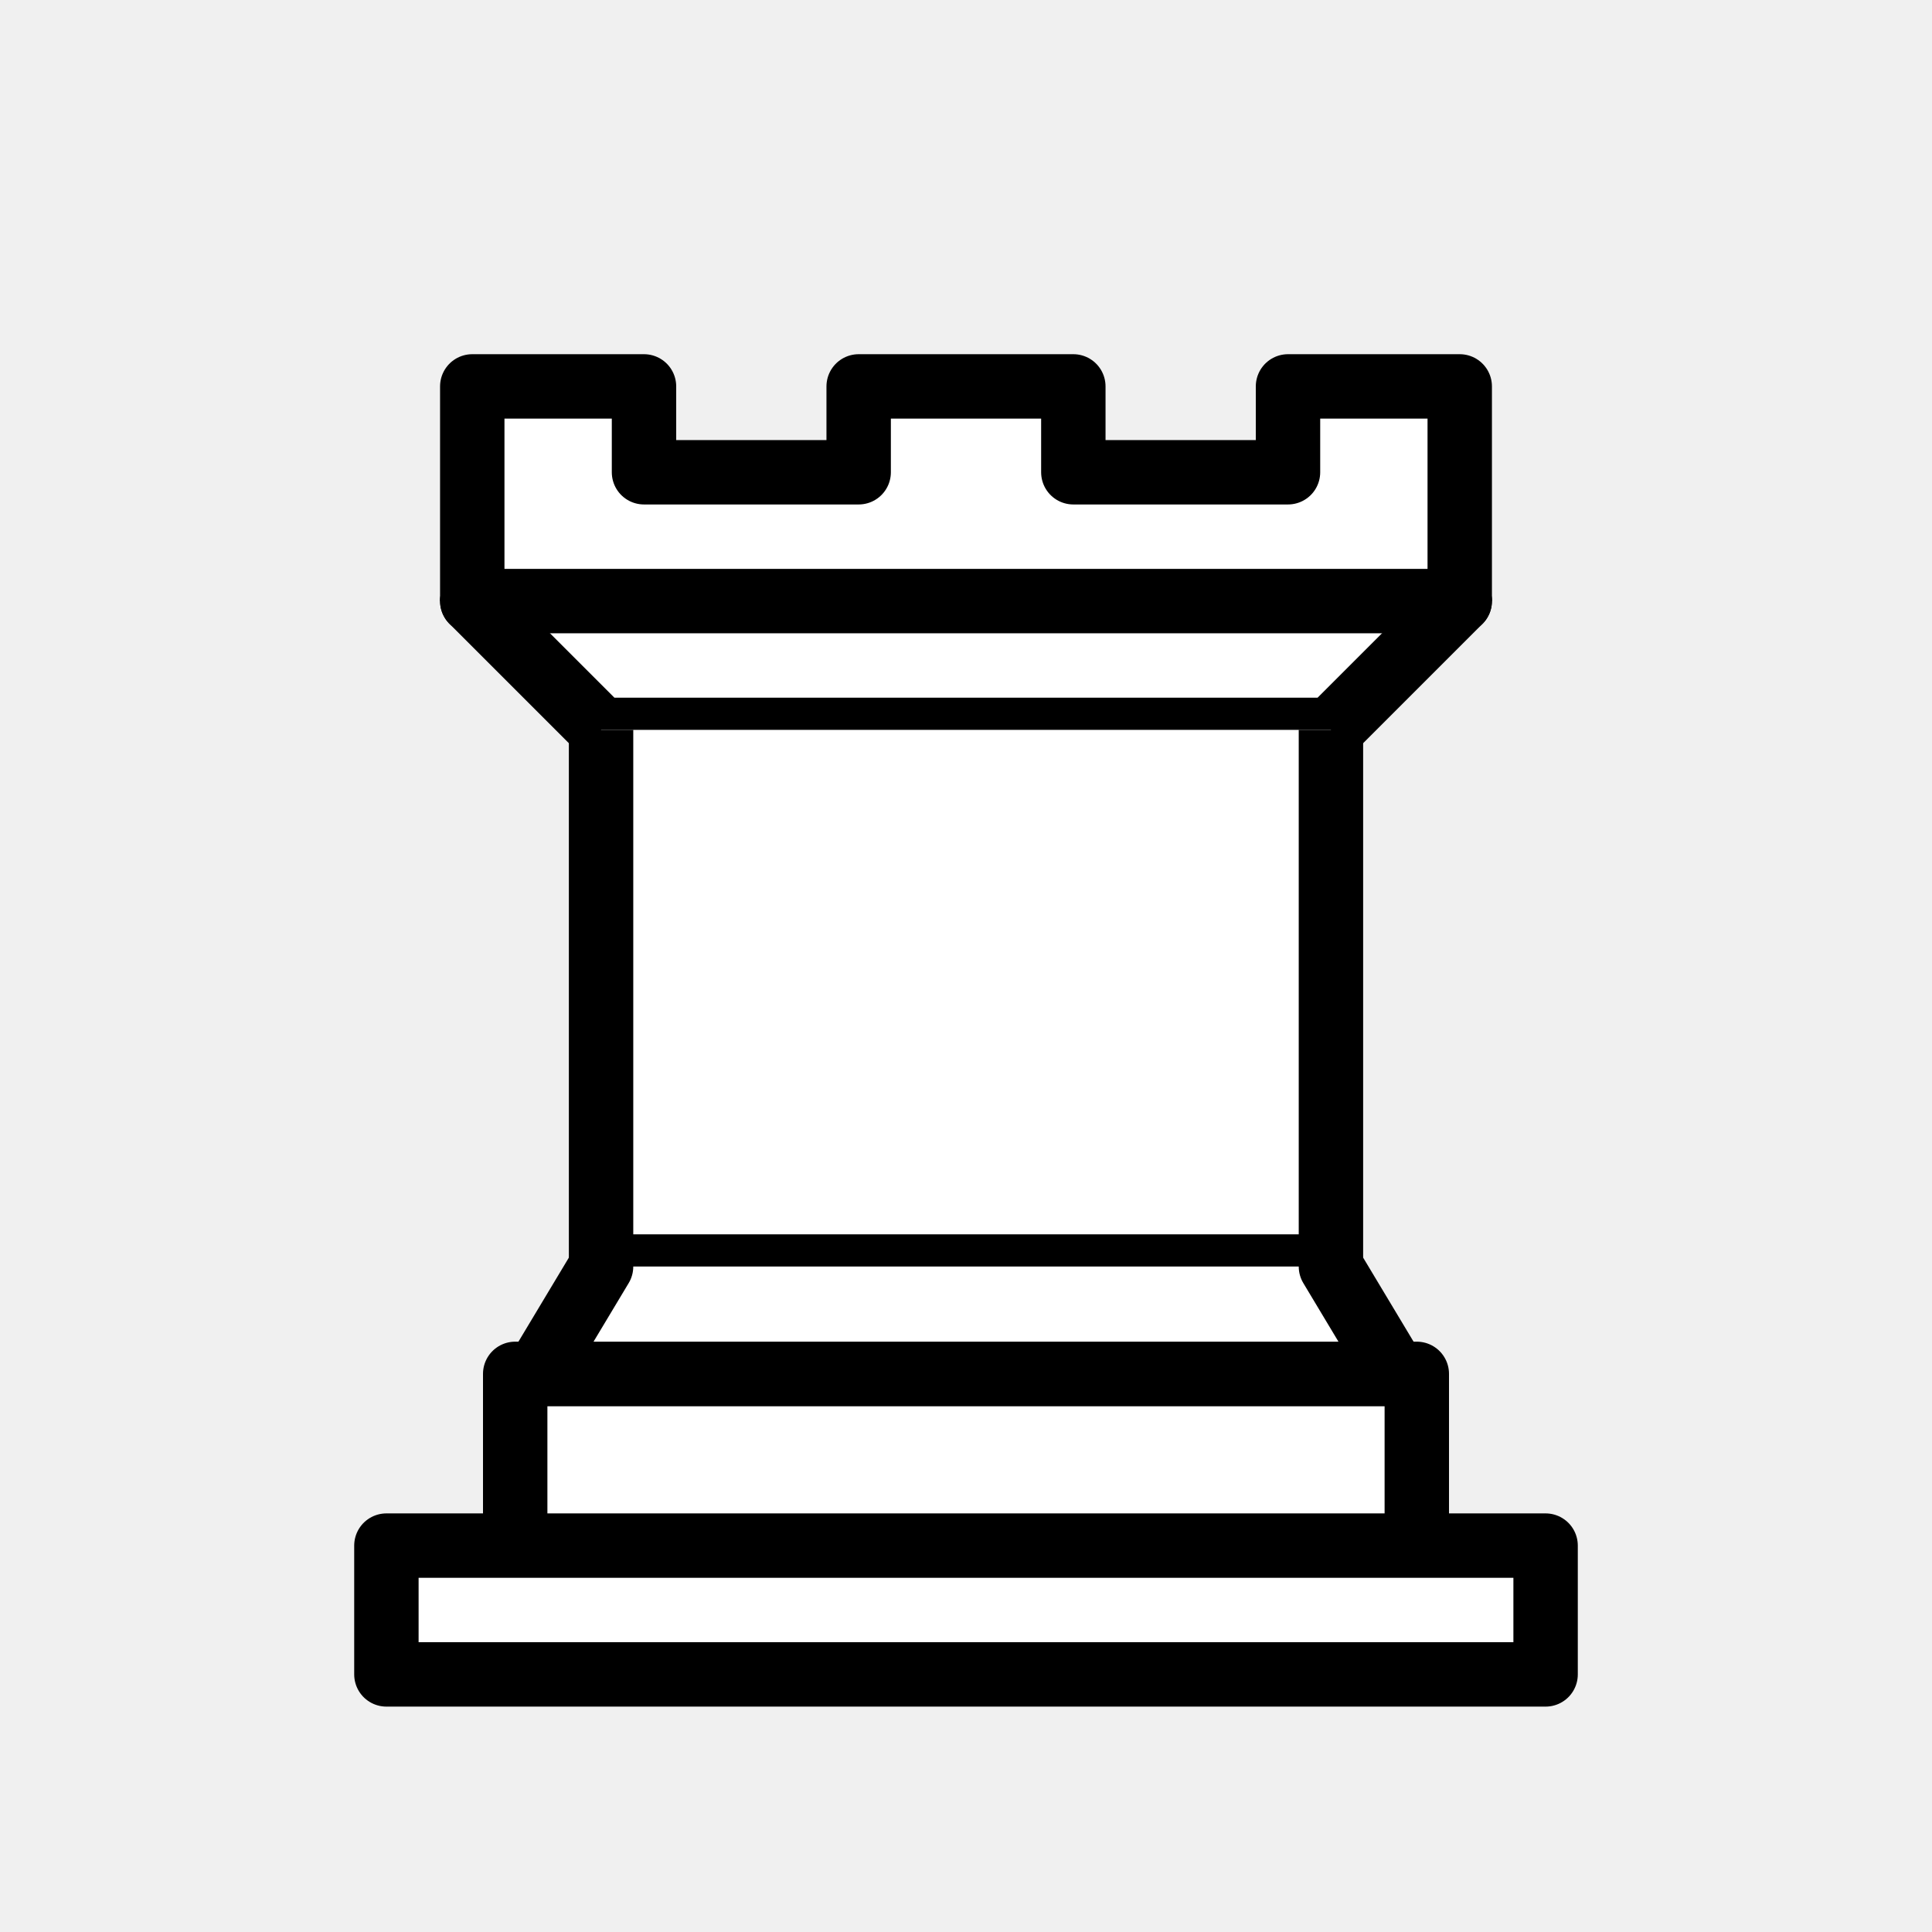
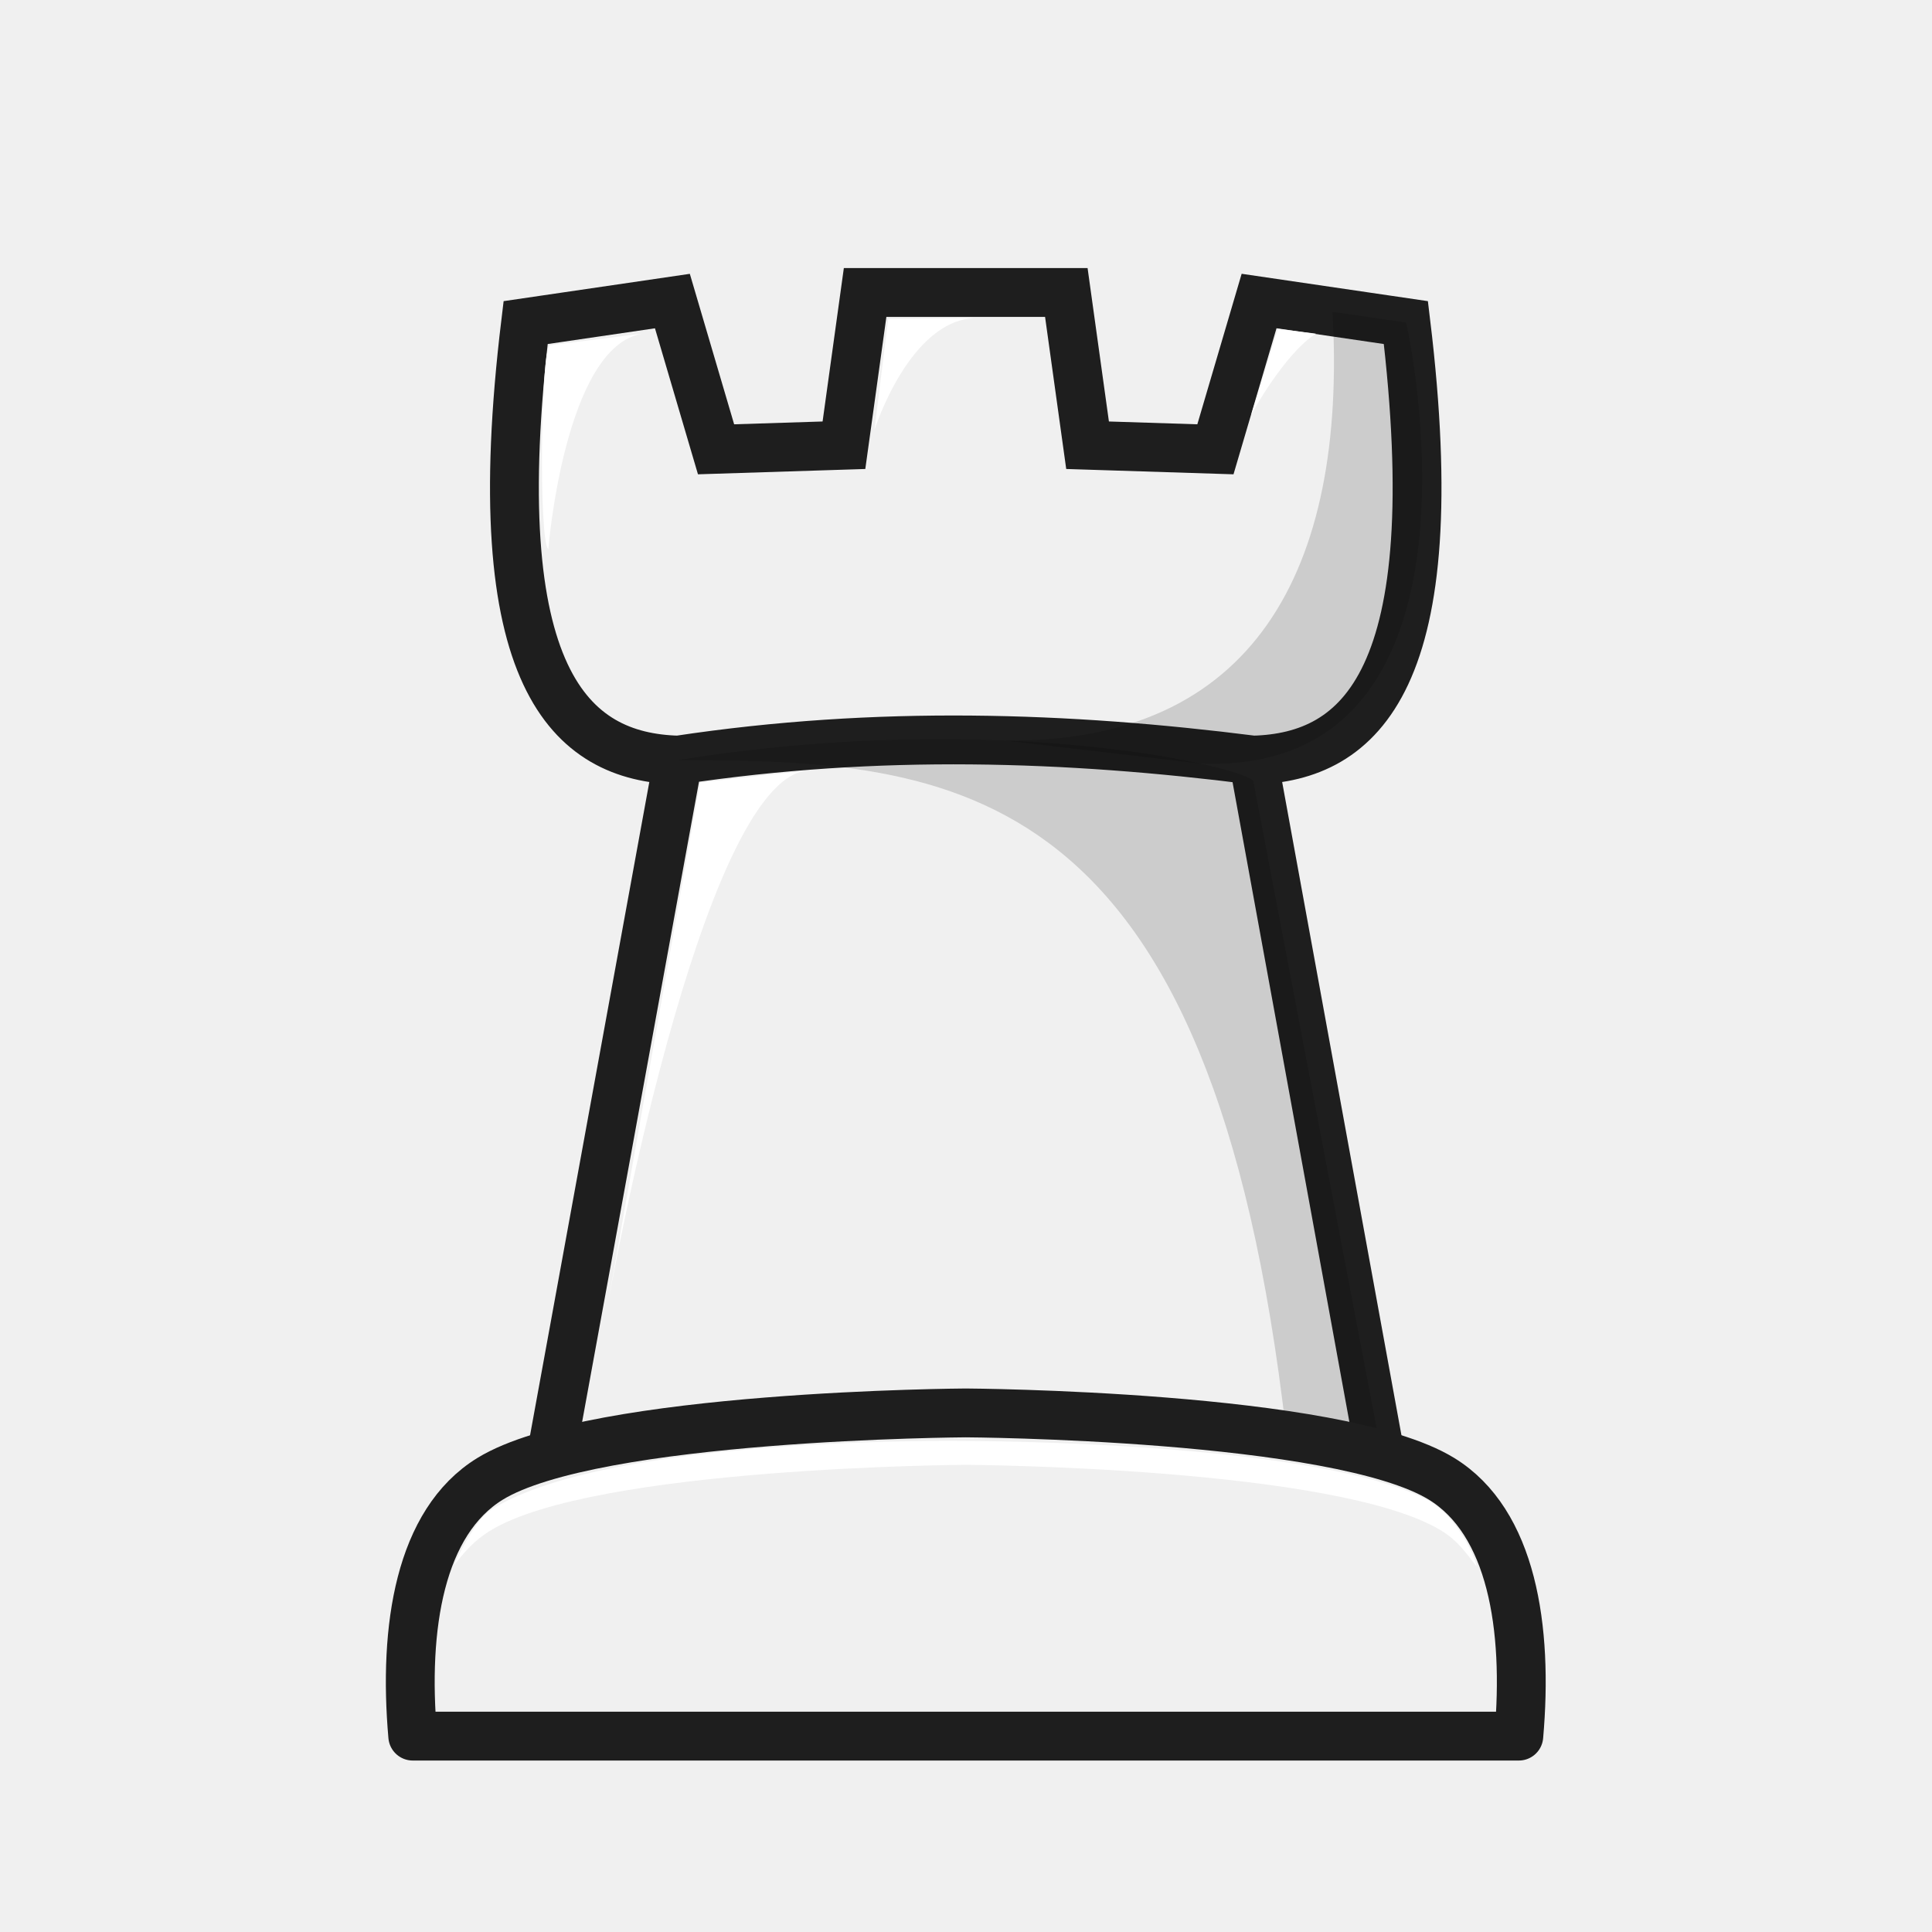
- <svg xmlns="http://www.w3.org/2000/svg" viewBox="0 0 45 45">
-   <g fill="#fff" fill-rule="evenodd" stroke="#000" stroke-linecap="round" stroke-linejoin="round" stroke-width="1.5">
-     <path stroke-linecap="butt" d="M9 39h27v-3H9zm3-3v-4h21v4zm-1-22V9h4v2h5V9h5v2h5V9h4v5" />
-     <path d="m34 14-3 3H14l-3-3" />
-     <path stroke-linecap="butt" stroke-linejoin="miter" d="M31 17v12.5H14V17" />
-     <path d="m31 29.5 1.5 2.5h-20l1.5-2.5" />
-     <path fill="none" stroke-linejoin="miter" d="M11 14h23" />
+ <svg xmlns="http://www.w3.org/2000/svg" viewBox="0 0 40 40" width="40" height="40">
+   <g transform="matrix(0.8424669,0,0,0.8424669,-1.066267,-1.461009)">
+     <path d="m 17.932,20.414 c 4.906,-0.74 9.579,-0.578 14.136,0 M 14.183,9.662 c -1.06,8.767 1.103,10.677 3.748,10.752 L 14.616,38.573 H 35.383 L 32.067,20.414 c 2.645,-0.074 4.808,-1.985 3.749,-10.752 l -3.608,-0.53 -1.073,3.644 -3.142,-0.1 -0.522,-3.754 h -4.945 l -0.52,3.754 -3.143,0.1 -1.073,-3.643 z" fill="#f0f0f0" stroke-width="1.2" stroke="#1e1e1e" id="path1983" />
+     <path d="m 17.932,20.414 c 6.828,0 13.118,0.408 14.948,16.572 l 2.319,0.386 -3.131,-16.428 C 32.036,20.636 25.98,19.121 17.932,20.414 Z" opacity="0.15" id="path1985" />
+     <path d="m 14.777,10.219 2.277,-0.286 c -1.914,0.312 -2.313,5.296 -2.313,5.296 -0.238,-0.177 -0.188,-4.903 0.036,-5.01 z M 25.276,9.55 c -1.648,0 -2.52,2.748 -2.52,2.748 l 0.338,-2.729 z m 7.395,0.266 0.934,0.118 c -0.785,0.5 -1.59,1.989 -1.59,1.989 z m -14.199,11.148 2.62,-0.293 c -2.62,0.293 -4.888,13.113 -4.888,13.113 z" fill="#ffffff" id="path1987" />
+     <path d="m 34.013,9.398 c 0.357,6.363 -1.95,10.603 -8.041,10.536 l 4.777,0.563 c 7.523,0.31 5.101,-10.806 5.068,-10.835 z" opacity="0.15" id="path1989" />
+     <path d="m 25,36.457 c 0,0 -9.13,0.048 -11.691,1.62 -1.727,1.06 -2.135,3.65 -1.9,6.323 h 27.182 c 0.235,-2.672 -0.172,-5.264 -1.9,-6.324 -2.56,-1.57 -11.69,-1.619 -11.69,-1.619 z" fill="#f0f0f0" stroke-linejoin="round" stroke-width="1.2" stroke="#1e1e1e" id="path1991" />
+     <path d="m 25,37.146 c 0,0 -8.712,-0.137 -11.624,1.666 -0.37,0.229 -0.7,0.84 -0.954,1.39 0.261,-0.331 0.503,-0.613 0.887,-0.849 C 15.87,37.782 25,37.733 25,37.733 c 0,0 9.132,0.049 11.692,1.62 0.391,0.24 0.592,0.532 0.856,0.87 0.025,-0.076 -0.409,-1.158 -1.144,-1.596 C 33.648,37.135 25,37.147 25,37.147 Z" fill="#ffffff" id="path1993" />
  </g>
</svg>
